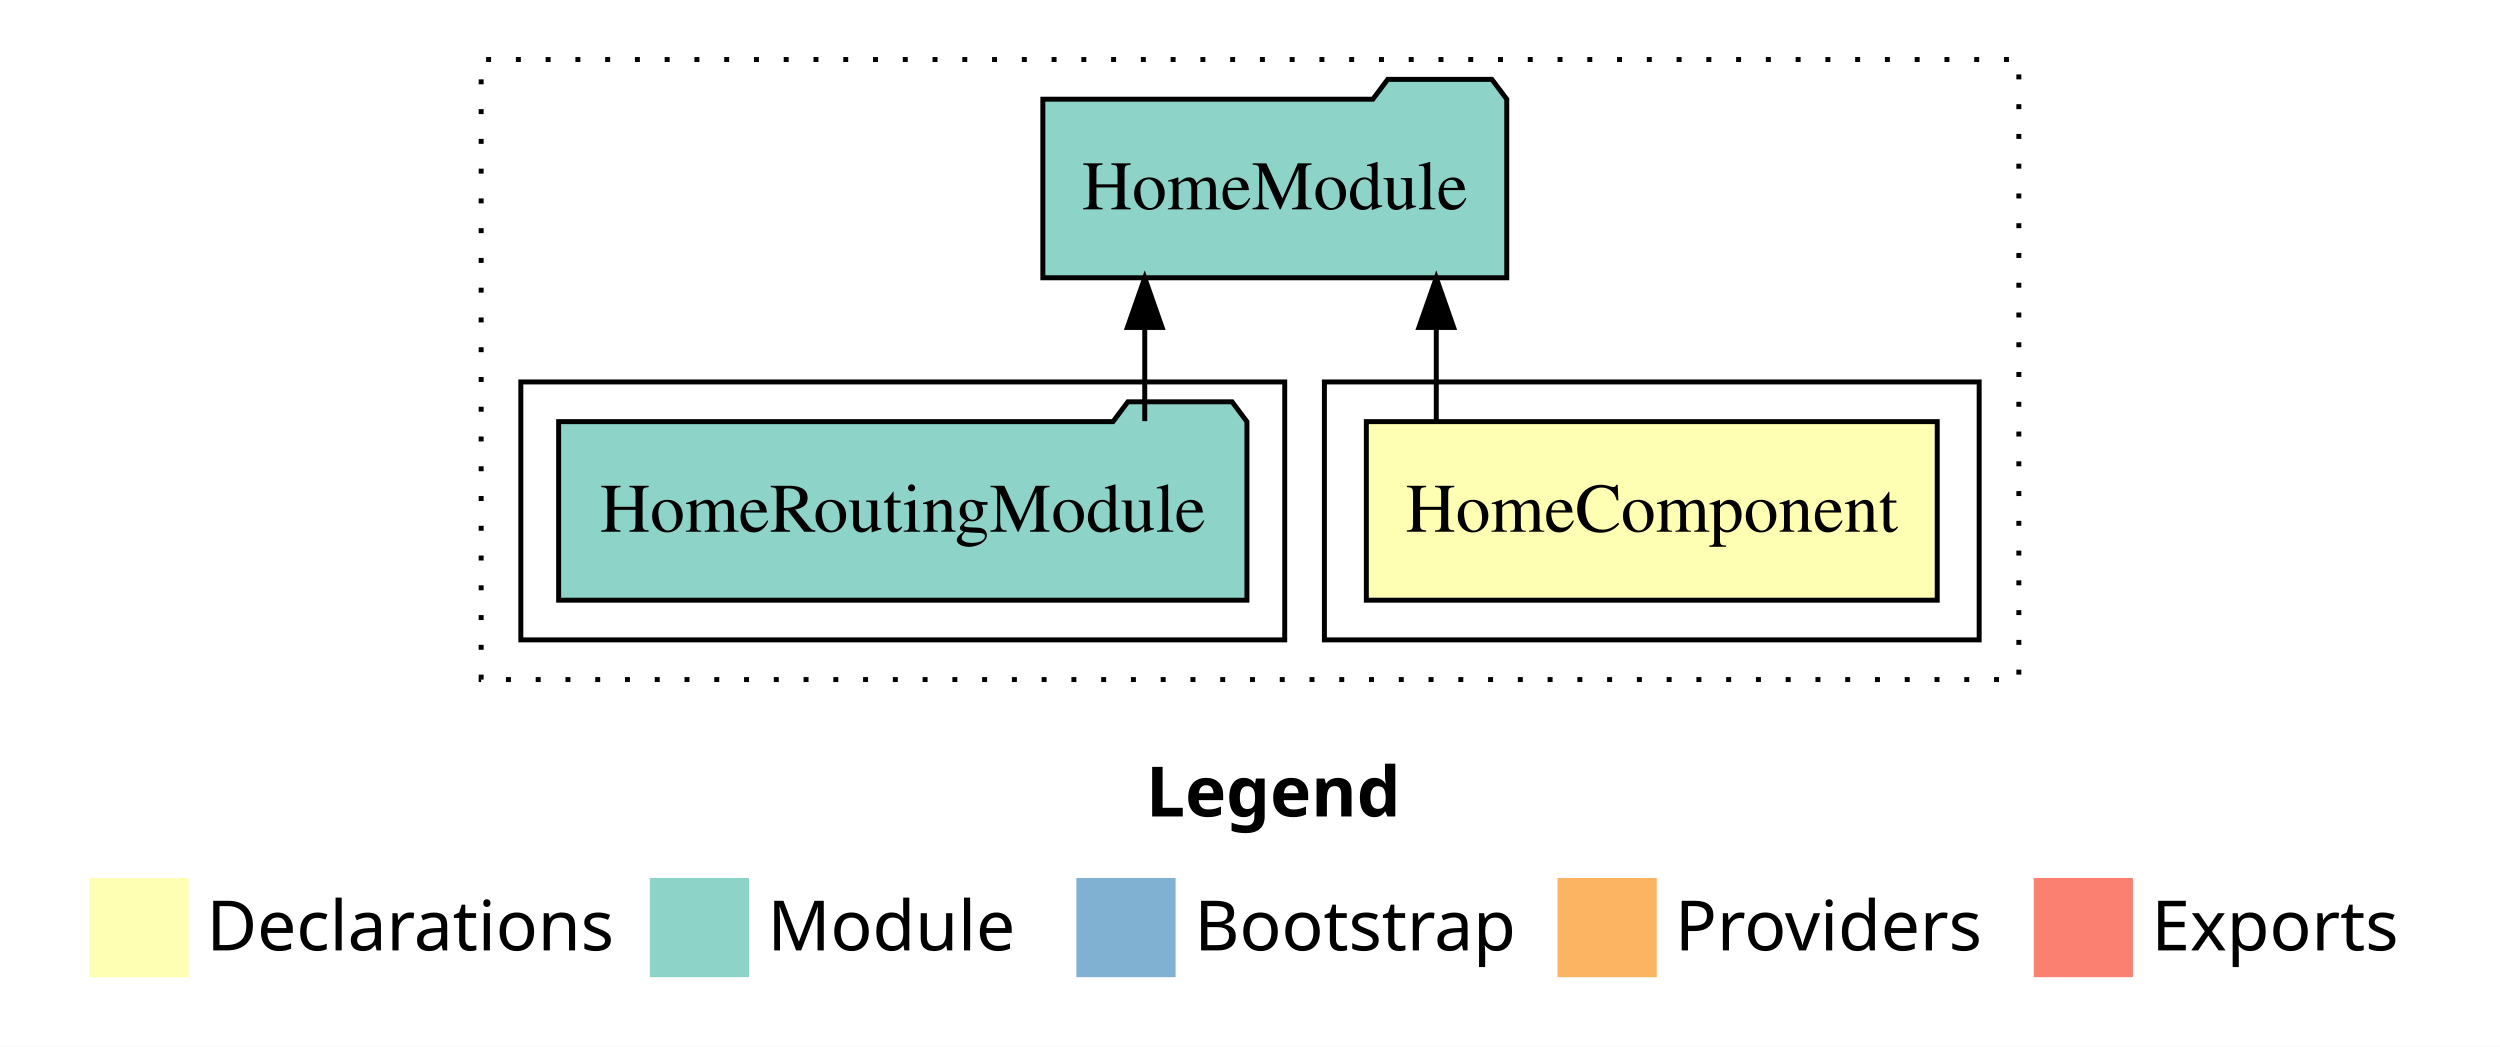
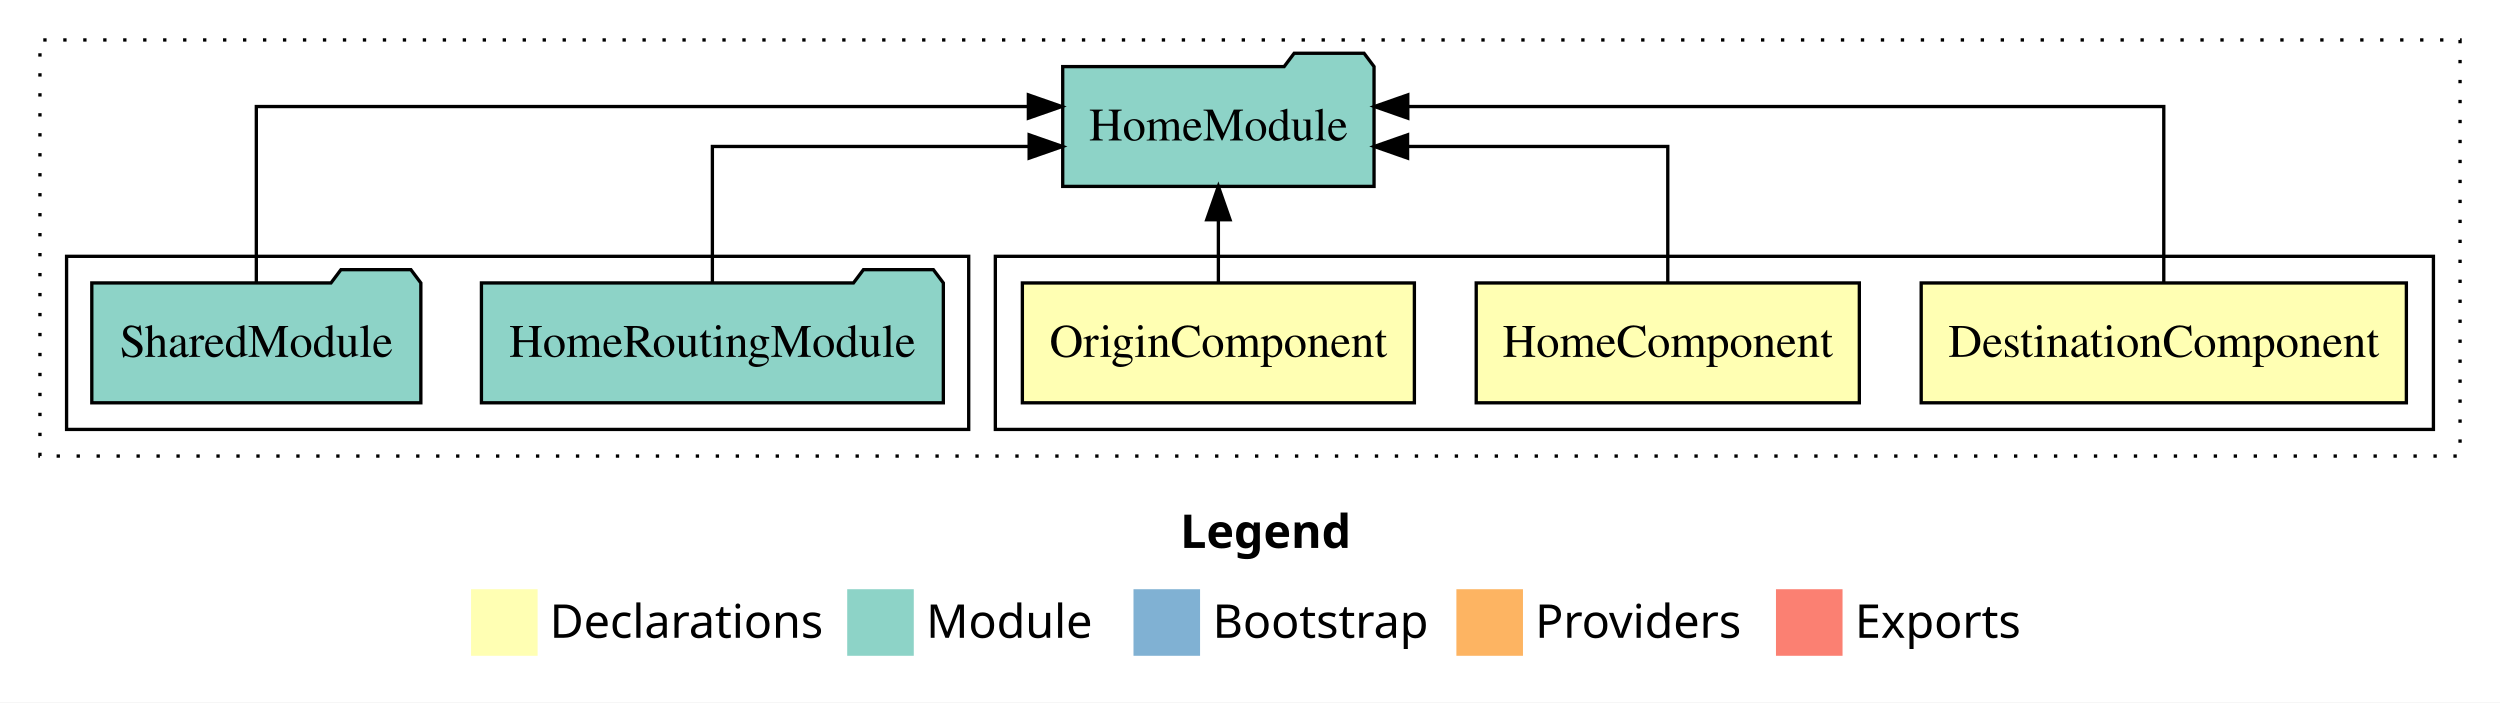
- <svg xmlns="http://www.w3.org/2000/svg" width="504pt" height="211pt" viewBox="0.00 0.00 504.00 211.00">
+ <svg xmlns="http://www.w3.org/2000/svg" width="751pt" height="211pt" viewBox="0.00 0.00 751.00 211.00">
  <g id="graph0" class="graph" transform="scale(1 1) rotate(0) translate(4 207)">
-     <polygon fill="#ffffff" stroke="transparent" points="-4,4 -4,-207 500,-207 500,4 -4,4" />
-     <text text-anchor="start" x="227.009" y="-42.4" font-family="sans-serif" font-weight="bold" font-size="14.00" fill="#000000">Legend</text>
-     <polygon fill="#ffffb3" stroke="transparent" points="14,-10 14,-30 34,-30 34,-10 14,-10" />
-     <text text-anchor="start" x="37.629" y="-15.4" font-family="sans-serif" font-size="14.00" fill="#000000">  Declarations</text>
-     <polygon fill="#8dd3c7" stroke="transparent" points="127,-10 127,-30 147,-30 147,-10 127,-10" />
-     <text text-anchor="start" x="150.725" y="-15.4" font-family="sans-serif" font-size="14.00" fill="#000000">  Module</text>
-     <polygon fill="#80b1d3" stroke="transparent" points="213,-10 213,-30 233,-30 233,-10 213,-10" />
-     <text text-anchor="start" x="236.781" y="-15.4" font-family="sans-serif" font-size="14.00" fill="#000000">  Bootstrap</text>
-     <polygon fill="#fdb462" stroke="transparent" points="310,-10 310,-30 330,-30 330,-10 310,-10" />
-     <text text-anchor="start" x="333.673" y="-15.4" font-family="sans-serif" font-size="14.00" fill="#000000">  Providers</text>
-     <polygon fill="#fb8072" stroke="transparent" points="406,-10 406,-30 426,-30 426,-10 406,-10" />
-     <text text-anchor="start" x="429.726" y="-15.4" font-family="sans-serif" font-size="14.00" fill="#000000">  Exports</text>
+     <polygon fill="#ffffff" stroke="transparent" points="-4,4 -4,-207 747,-207 747,4 -4,4" />
+     <text text-anchor="start" x="350.509" y="-42.4" font-family="sans-serif" font-weight="bold" font-size="14.00" fill="#000000">Legend</text>
+     <polygon fill="#ffffb3" stroke="transparent" points="137.5,-10 137.5,-30 157.5,-30 157.5,-10 137.5,-10" />
+     <text text-anchor="start" x="161.129" y="-15.4" font-family="sans-serif" font-size="14.00" fill="#000000">  Declarations</text>
+     <polygon fill="#8dd3c7" stroke="transparent" points="250.5,-10 250.5,-30 270.5,-30 270.5,-10 250.5,-10" />
+     <text text-anchor="start" x="274.225" y="-15.4" font-family="sans-serif" font-size="14.00" fill="#000000">  Module</text>
+     <polygon fill="#80b1d3" stroke="transparent" points="336.5,-10 336.5,-30 356.5,-30 356.5,-10 336.5,-10" />
+     <text text-anchor="start" x="360.281" y="-15.4" font-family="sans-serif" font-size="14.00" fill="#000000">  Bootstrap</text>
+     <polygon fill="#fdb462" stroke="transparent" points="433.5,-10 433.5,-30 453.5,-30 453.5,-10 433.5,-10" />
+     <text text-anchor="start" x="457.173" y="-15.4" font-family="sans-serif" font-size="14.00" fill="#000000">  Providers</text>
+     <polygon fill="#fb8072" stroke="transparent" points="529.5,-10 529.5,-30 549.5,-30 549.5,-10 529.5,-10" />
+     <text text-anchor="start" x="553.226" y="-15.4" font-family="sans-serif" font-size="14.00" fill="#000000">  Exports</text>
    <g id="clust1" class="cluster">
-       <polygon fill="none" stroke="#000000" stroke-dasharray="1,5" points="93,-70 93,-195 403,-195 403,-70 93,-70" />
+       <polygon fill="none" stroke="#000000" stroke-dasharray="1,5" points="8,-70 8,-195 735,-195 735,-70 8,-70" />
    </g>
    <g id="clust2" class="cluster">
-       <polygon fill="none" stroke="#000000" points="263,-78 263,-130 395,-130 395,-78 263,-78" />
+       <polygon fill="none" stroke="#000000" points="295,-78 295,-130 727,-130 727,-78 295,-78" />
    </g>
-     <g id="clust4" class="cluster">
-       <polygon fill="none" stroke="#000000" points="101,-78 101,-130 255,-130 255,-78 101,-78" />
+     <g id="clust6" class="cluster">
+       <polygon fill="none" stroke="#000000" points="16,-78 16,-130 287,-130 287,-78 16,-78" />
    </g>
    <g id="node1" class="node">
-       <polygon fill="#ffffb3" stroke="#000000" points="386.545,-122 271.455,-122 271.455,-86 386.545,-86 386.545,-122" />
-       <text text-anchor="middle" x="329" y="-99.8" font-family="Times,serif" font-size="14.00" fill="#000000">HomeComponent</text>
+       <polygon fill="#ffffb3" stroke="#000000" points="718.875,-122 573.125,-122 573.125,-86 718.875,-86 718.875,-122" />
+       <text text-anchor="middle" x="646" y="-99.8" font-family="Times,serif" font-size="14.00" fill="#000000">DestinationComponent</text>
+     </g>
+     <g id="node4" class="node">
+       <polygon fill="#8dd3c7" stroke="#000000" points="408.762,-187 405.762,-191 384.762,-191 381.762,-187 315.238,-187 315.238,-151 408.762,-151 408.762,-187" />
+       <text text-anchor="middle" x="362" y="-164.8" font-family="Times,serif" font-size="14.00" fill="#000000">HomeModule</text>
+     </g>
+     <g id="edge1" class="edge">
+       <path fill="none" stroke="#000000" d="M646,-122.284C646,-143.321 646,-175 646,-175 646,-175 418.897,-175 418.897,-175" />
+       <polygon fill="#000000" stroke="#000000" points="418.897,-171.5 408.897,-175 418.897,-178.5 418.897,-171.5" />
    </g>
    <g id="node2" class="node">
-       <polygon fill="#8dd3c7" stroke="#000000" points="299.762,-187 296.762,-191 275.762,-191 272.762,-187 206.238,-187 206.238,-151 299.762,-151 299.762,-187" />
-       <text text-anchor="middle" x="253" y="-164.8" font-family="Times,serif" font-size="14.00" fill="#000000">HomeModule</text>
+       <polygon fill="#ffffb3" stroke="#000000" points="554.545,-122 439.455,-122 439.455,-86 554.545,-86 554.545,-122" />
+       <text text-anchor="middle" x="497" y="-99.8" font-family="Times,serif" font-size="14.00" fill="#000000">HomeComponent</text>
    </g>
-     <g id="edge1" class="edge">
-       <path fill="none" stroke="#000000" d="M285.554,-122.106C285.554,-122.106 285.554,-140.991 285.554,-140.991" />
-       <polygon fill="#000000" stroke="#000000" points="282.054,-140.991 285.554,-150.991 289.054,-140.991 282.054,-140.991" />
+     <g id="edge2" class="edge">
+       <path fill="none" stroke="#000000" d="M497,-122.022C497,-139.373 497,-163 497,-163 497,-163 418.838,-163 418.838,-163" />
+       <polygon fill="#000000" stroke="#000000" points="418.838,-159.5 408.838,-163 418.837,-166.5 418.838,-159.5" />
    </g>
    <g id="node3" class="node">
-       <polygon fill="#8dd3c7" stroke="#000000" points="247.38,-122 244.38,-126 223.38,-126 220.38,-122 108.621,-122 108.621,-86 247.38,-86 247.38,-122" />
-       <text text-anchor="middle" x="178" y="-99.8" font-family="Times,serif" font-size="14.00" fill="#000000">HomeRoutingModule</text>
+       <polygon fill="#ffffb3" stroke="#000000" points="420.881,-122 303.119,-122 303.119,-86 420.881,-86 420.881,-122" />
+       <text text-anchor="middle" x="362" y="-99.8" font-family="Times,serif" font-size="14.00" fill="#000000">OriginComponent</text>
    </g>
-     <g id="edge2" class="edge">
-       <path fill="none" stroke="#000000" d="M226.78,-122.106C226.78,-122.106 226.78,-140.991 226.78,-140.991" />
-       <polygon fill="#000000" stroke="#000000" points="223.28,-140.991 226.78,-150.991 230.28,-140.991 223.28,-140.991" />
+     <g id="edge3" class="edge">
+       <path fill="none" stroke="#000000" d="M362,-122.106C362,-122.106 362,-140.991 362,-140.991" />
+       <polygon fill="#000000" stroke="#000000" points="358.5,-140.991 362,-150.991 365.5,-140.991 358.5,-140.991" />
+     </g>
+     <g id="node5" class="node">
+       <polygon fill="#8dd3c7" stroke="#000000" points="279.38,-122 276.38,-126 255.38,-126 252.38,-122 140.62,-122 140.62,-86 279.38,-86 279.38,-122" />
+       <text text-anchor="middle" x="210" y="-99.8" font-family="Times,serif" font-size="14.00" fill="#000000">HomeRoutingModule</text>
+     </g>
+     <g id="edge4" class="edge">
+       <path fill="none" stroke="#000000" d="M210,-122.022C210,-139.373 210,-163 210,-163 210,-163 305.155,-163 305.155,-163" />
+       <polygon fill="#000000" stroke="#000000" points="305.155,-166.5 315.155,-163 305.155,-159.5 305.155,-166.5" />
+     </g>
+     <g id="node6" class="node">
+       <polygon fill="#8dd3c7" stroke="#000000" points="122.423,-122 119.423,-126 98.423,-126 95.423,-122 23.577,-122 23.577,-86 122.423,-86 122.423,-122" />
+       <text text-anchor="middle" x="73" y="-99.8" font-family="Times,serif" font-size="14.00" fill="#000000">SharedModule</text>
+     </g>
+     <g id="edge5" class="edge">
+       <path fill="none" stroke="#000000" d="M73,-122.284C73,-143.321 73,-175 73,-175 73,-175 304.924,-175 304.924,-175" />
+       <polygon fill="#000000" stroke="#000000" points="304.924,-178.5 314.924,-175 304.924,-171.5 304.924,-178.5" />
    </g>
  </g>
</svg>
